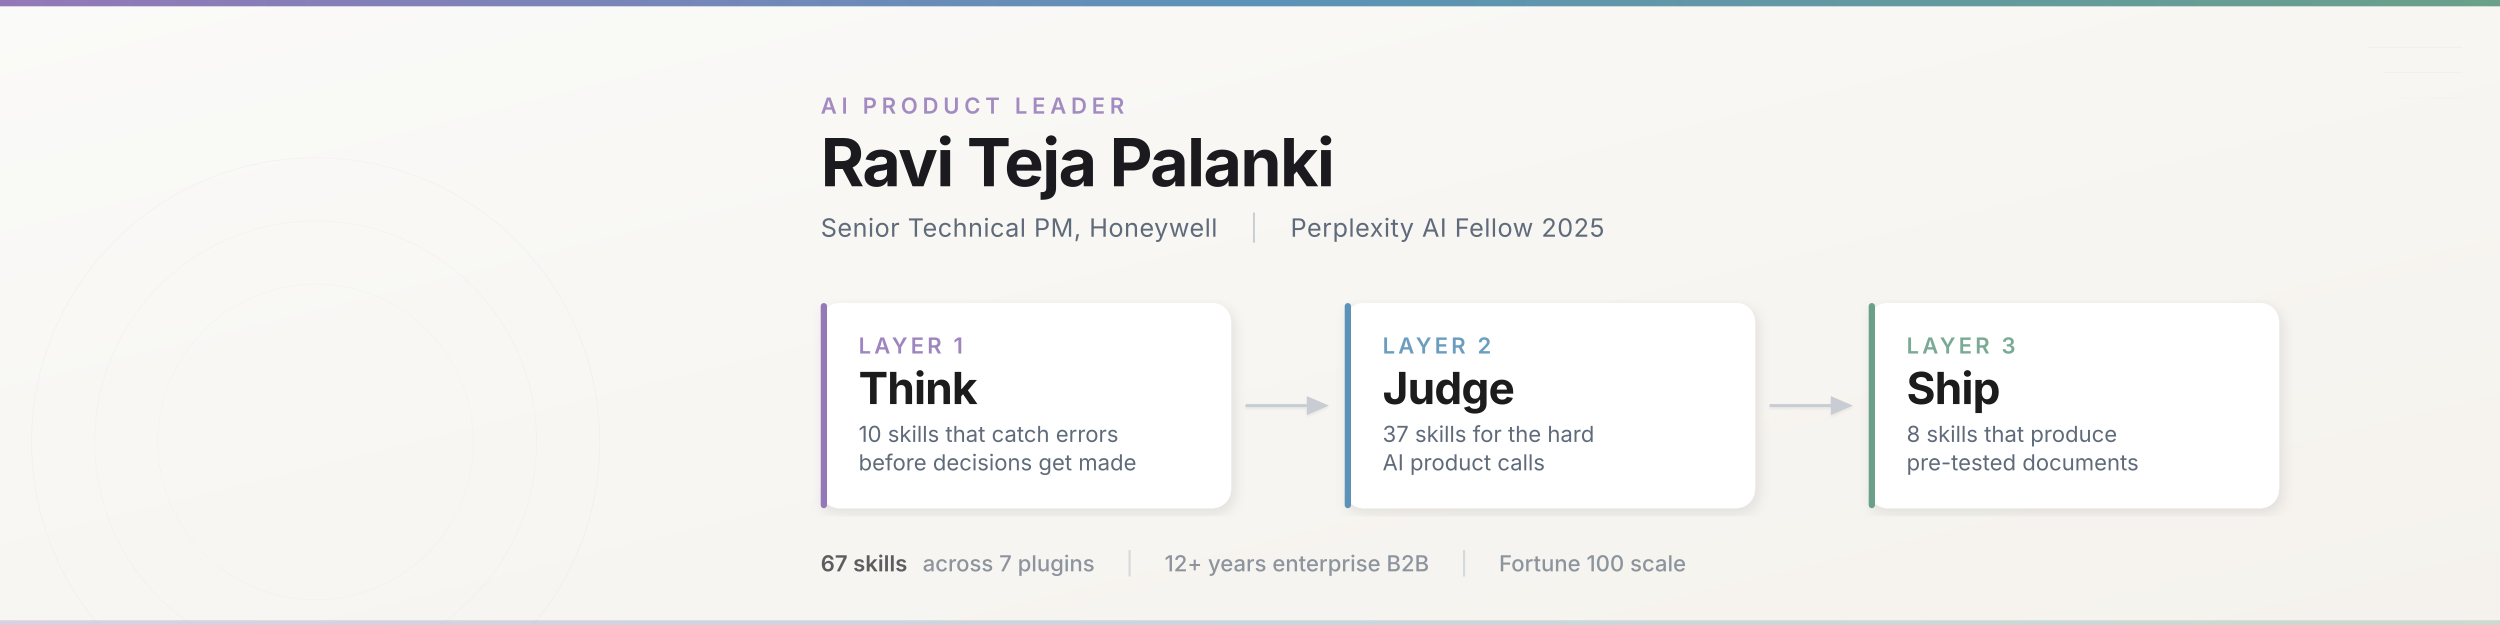
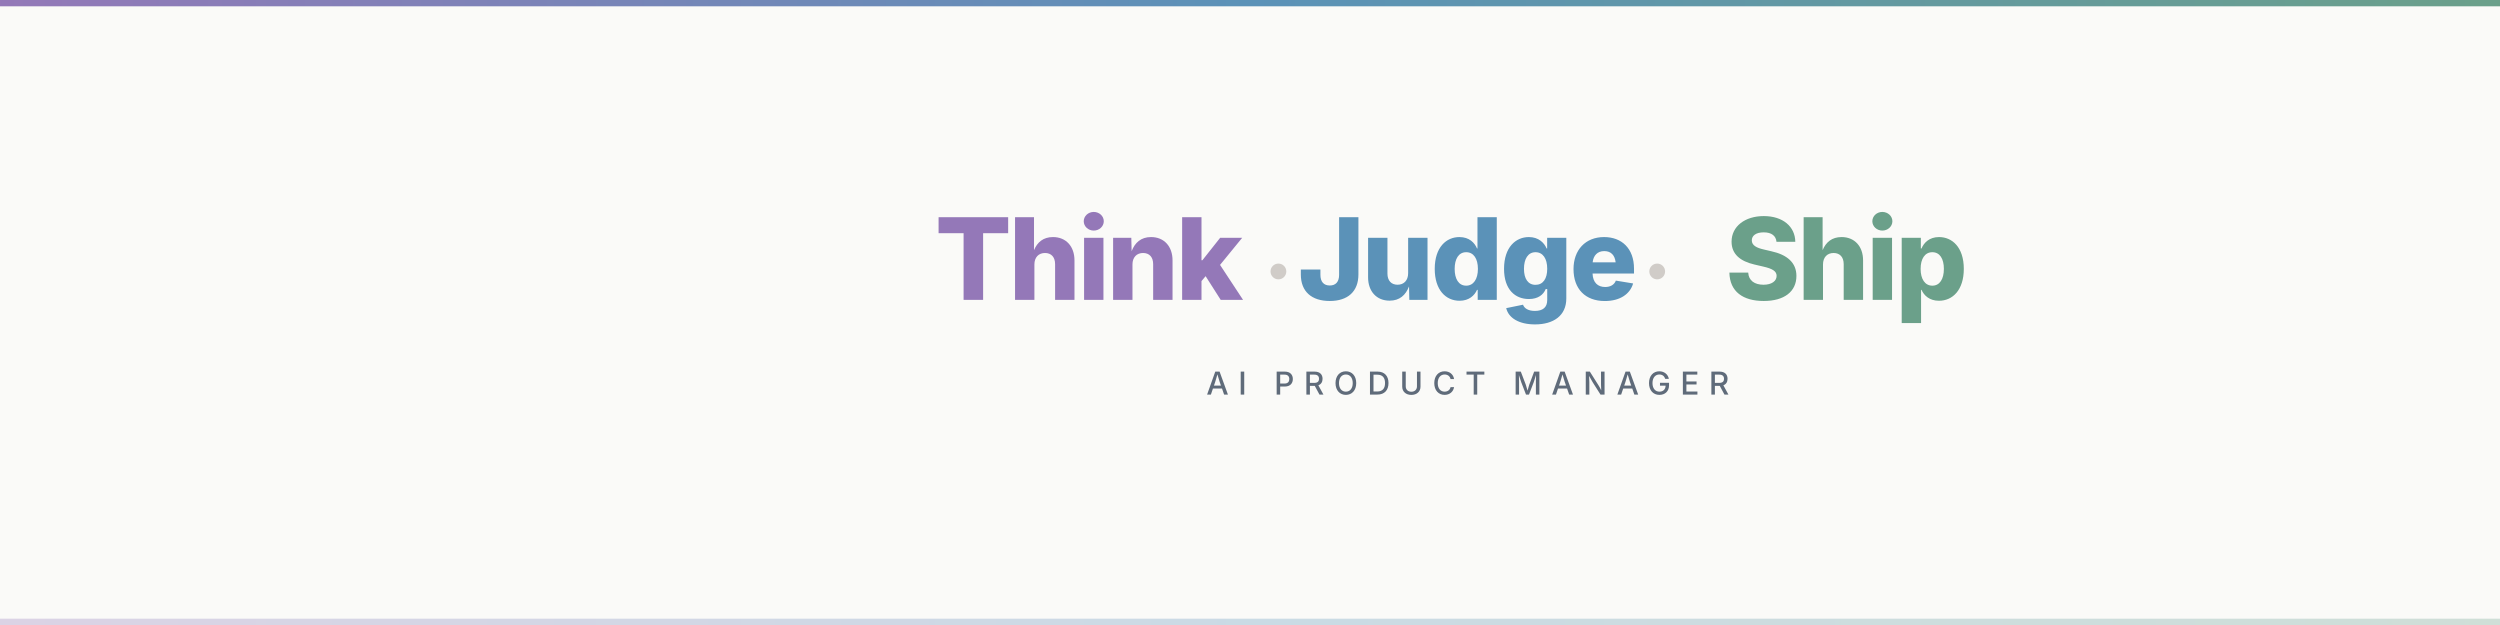
- <svg xmlns="http://www.w3.org/2000/svg" viewBox="0 0 1584 396" width="1584" height="396">
+ <svg xmlns="http://www.w3.org/2000/svg" viewBox="0 0 1584 396" width="1584" height="396" role="img" aria-label="Think. Judge. Ship. AI Product Manager.">
  <defs>
-     <linearGradient id="bg" x1="0%" y1="0%" x2="100%" y2="100%">
-       <stop offset="0%" style="stop-color:#FAFAF8" />
-       <stop offset="100%" style="stop-color:#F5F2ED" />
+     <linearGradient id="bar" x1="0%" y1="0%" x2="100%" y2="0%">
+       <stop offset="0%" stop-color="#9478B8" />
+       <stop offset="50%" stop-color="#5B92B8" />
+       <stop offset="100%" stop-color="#6BA08A" />
    </linearGradient>
-     <linearGradient id="accentBar" x1="0%" y1="0%" x2="100%" y2="0%">
-       <stop offset="0%" style="stop-color:#9478B8" />
-       <stop offset="50%" style="stop-color:#5B92B8" />
-       <stop offset="100%" style="stop-color:#6BA08A" />
-     </linearGradient>
-     <linearGradient id="thinkGrad" x1="0%" y1="0%" x2="100%" y2="100%">
-       <stop offset="0%" style="stop-color:#9478B8" />
-       <stop offset="100%" style="stop-color:#A98FCC" />
-     </linearGradient>
-     <linearGradient id="judgeGrad" x1="0%" y1="0%" x2="100%" y2="100%">
-       <stop offset="0%" style="stop-color:#5B92B8" />
-       <stop offset="100%" style="stop-color:#7AADCC" />
-     </linearGradient>
-     <linearGradient id="shipGrad" x1="0%" y1="0%" x2="100%" y2="100%">
-       <stop offset="0%" style="stop-color:#6BA08A" />
-       <stop offset="100%" style="stop-color:#88BBA6" />
-     </linearGradient>
-     <filter id="s" x="-4%" y="-4%" width="108%" height="108%">
-       <feDropShadow dx="2" dy="3" stdDeviation="4" flood-color="#00000018" />
-     </filter>
-     <filter id="sLight" x="-4%" y="-4%" width="108%" height="108%">
-       <feDropShadow dx="1" dy="2" stdDeviation="3" flood-color="#00000010" />
-     </filter>
-     <filter id="sArrow" x="-20%" y="-20%" width="140%" height="140%">
-       <feDropShadow dx="0" dy="1" stdDeviation="1" flood-color="#00000012" />
-     </filter>
  </defs>
-   <rect width="1584" height="396" fill="url(#bg)" />
-   <rect x="0" y="0" width="1584" height="4" fill="url(#accentBar)" />
-   <circle cx="200" cy="280" r="180" fill="none" stroke="#9478B8" stroke-width="0.5" opacity="0.06" />
-   <circle cx="200" cy="280" r="140" fill="none" stroke="#5B92B8" stroke-width="0.5" opacity="0.05" />
-   <circle cx="200" cy="280" r="100" fill="none" stroke="#6BA08A" stroke-width="0.5" opacity="0.04" />
-   <text x="520" y="72" font-family="Inter, Segoe UI, sans-serif" font-size="14" font-weight="600" fill="#9478B8" letter-spacing="3" opacity="0.85">AI PRODUCT LEADER</text>
-   <text x="520" y="118" font-family="Inter, Segoe UI, sans-serif" font-size="42" font-weight="700" fill="#1B1B1F" letter-spacing="-1">Ravi Teja Palanki</text>
-   <text x="520" y="150" font-family="Inter, Segoe UI, sans-serif" font-size="16" font-weight="400" fill="#5F6B7A" letter-spacing="0.3">
-     <tspan>Senior Technical PM, Honeywell</tspan>
-     <tspan dx="16" fill="#C8CDD4">|</tspan>
-     <tspan dx="16">Perplexity AI Fellow 2025</tspan>
-   </text>
-   <g filter="url(#s)">
-     <rect x="520" y="192" width="260" height="130" rx="12" fill="#FFFFFF" />
-     <rect x="520" y="192" width="4" height="130" rx="2" fill="#9478B8" />
-     <text x="544" y="224" font-family="Inter, Segoe UI, sans-serif" font-size="14" font-weight="600" fill="#9478B8" letter-spacing="2" opacity="0.9">LAYER 1</text>
-     <text x="544" y="256" font-family="Inter, Segoe UI, sans-serif" font-size="28" font-weight="700" fill="#1B1B1F" letter-spacing="-0.5">Think</text>
-     <text x="544" y="280" font-family="Inter, Segoe UI, sans-serif" font-size="14" font-weight="400" fill="#5F6B7A">10 skills that catch errors</text>
-     <text x="544" y="298" font-family="Inter, Segoe UI, sans-serif" font-size="14" font-weight="400" fill="#5F6B7A">before decisions get made</text>
-   </g>
-   <g filter="url(#sArrow)">
-     <line x1="790" y1="257" x2="830" y2="257" stroke="#C8CDD4" stroke-width="2" stroke-linecap="round" />
-     <polygon points="828,251 842,257 828,263" fill="#C8CDD4" />
-   </g>
-   <g filter="url(#s)">
-     <rect x="852" y="192" width="260" height="130" rx="12" fill="#FFFFFF" />
-     <rect x="852" y="192" width="4" height="130" rx="2" fill="#5B92B8" />
-     <text x="876" y="224" font-family="Inter, Segoe UI, sans-serif" font-size="14" font-weight="600" fill="#5B92B8" letter-spacing="2" opacity="0.9">LAYER 2</text>
-     <text x="876" y="256" font-family="Inter, Segoe UI, sans-serif" font-size="28" font-weight="700" fill="#1B1B1F" letter-spacing="-0.5">Judge</text>
-     <text x="876" y="280" font-family="Inter, Segoe UI, sans-serif" font-size="14" font-weight="400" fill="#5F6B7A">37 skills for the hard</text>
-     <text x="876" y="298" font-family="Inter, Segoe UI, sans-serif" font-size="14" font-weight="400" fill="#5F6B7A">AI product calls</text>
-   </g>
-   <g filter="url(#sArrow)">
-     <line x1="1122" y1="257" x2="1162" y2="257" stroke="#C8CDD4" stroke-width="2" stroke-linecap="round" />
-     <polygon points="1160,251 1174,257 1160,263" fill="#C8CDD4" />
-   </g>
-   <g filter="url(#s)">
-     <rect x="1184" y="192" width="260" height="130" rx="12" fill="#FFFFFF" />
-     <rect x="1184" y="192" width="4" height="130" rx="2" fill="#6BA08A" />
-     <text x="1208" y="224" font-family="Inter, Segoe UI, sans-serif" font-size="14" font-weight="600" fill="#6BA08A" letter-spacing="2" opacity="0.9">LAYER 3</text>
-     <text x="1208" y="256" font-family="Inter, Segoe UI, sans-serif" font-size="28" font-weight="700" fill="#1B1B1F" letter-spacing="-0.5">Ship</text>
-     <text x="1208" y="280" font-family="Inter, Segoe UI, sans-serif" font-size="14" font-weight="400" fill="#5F6B7A">8 skills that produce</text>
-     <text x="1208" y="298" font-family="Inter, Segoe UI, sans-serif" font-size="14" font-weight="400" fill="#5F6B7A">pre-tested documents</text>
-   </g>
-   <text x="520" y="362" font-family="Inter, Segoe UI, sans-serif" font-size="14" font-weight="500" fill="#5F6B7A" opacity="0.7">
-     <tspan fill="#1B1B1F" font-weight="600" opacity="1">67 skills</tspan>
-     <tspan dx="6" opacity="0.7">across 7 plugins</tspan>
-     <tspan dx="16" fill="#C8CDD4" opacity="0.7">|</tspan>
-     <tspan dx="16" opacity="0.7">12+ years enterprise B2B</tspan>
-     <tspan dx="16" fill="#C8CDD4" opacity="0.7">|</tspan>
-     <tspan dx="16" opacity="0.7">Fortune 100 scale</tspan>
-   </text>
-   <rect x="0" y="393" width="1584" height="3" fill="url(#accentBar)" opacity="0.3" />
-   <line x1="1500" y1="30" x2="1560" y2="30" stroke="#9478B8" stroke-width="0.5" opacity="0.08" />
-   <line x1="1510" y1="46" x2="1560" y2="46" stroke="#5B92B8" stroke-width="0.5" opacity="0.06" />
-   <line x1="1520" y1="62" x2="1560" y2="62" stroke="#6BA08A" stroke-width="0.5" opacity="0.05" />
+   <rect width="1584" height="396" fill="#FAFAF8" />
+   <rect x="0" y="0" width="1584" height="4" fill="url(#bar)" />
+   <text x="690" y="190" text-anchor="middle" font-family="Inter, Segoe UI, sans-serif" font-size="72" font-weight="800" fill="#9478B8" letter-spacing="-2">Think</text>
+   <circle cx="810" cy="172" r="5" fill="#D0CCC8" />
+   <text x="930" y="190" text-anchor="middle" font-family="Inter, Segoe UI, sans-serif" font-size="72" font-weight="800" fill="#5B92B8" letter-spacing="-2">Judge</text>
+   <circle cx="1050" cy="172" r="5" fill="#D0CCC8" />
+   <text x="1170" y="190" text-anchor="middle" font-family="Inter, Segoe UI, sans-serif" font-size="72" font-weight="800" fill="#6BA08A" letter-spacing="-2">Ship</text>
+   <text x="930" y="250" text-anchor="middle" font-family="Inter, Segoe UI, sans-serif" font-size="20" font-weight="500" fill="#5F6B7A" letter-spacing="6">AI PRODUCT MANAGER</text>
+   <rect x="0" y="392" width="1584" height="4" fill="url(#bar)" opacity="0.3" />
</svg>
